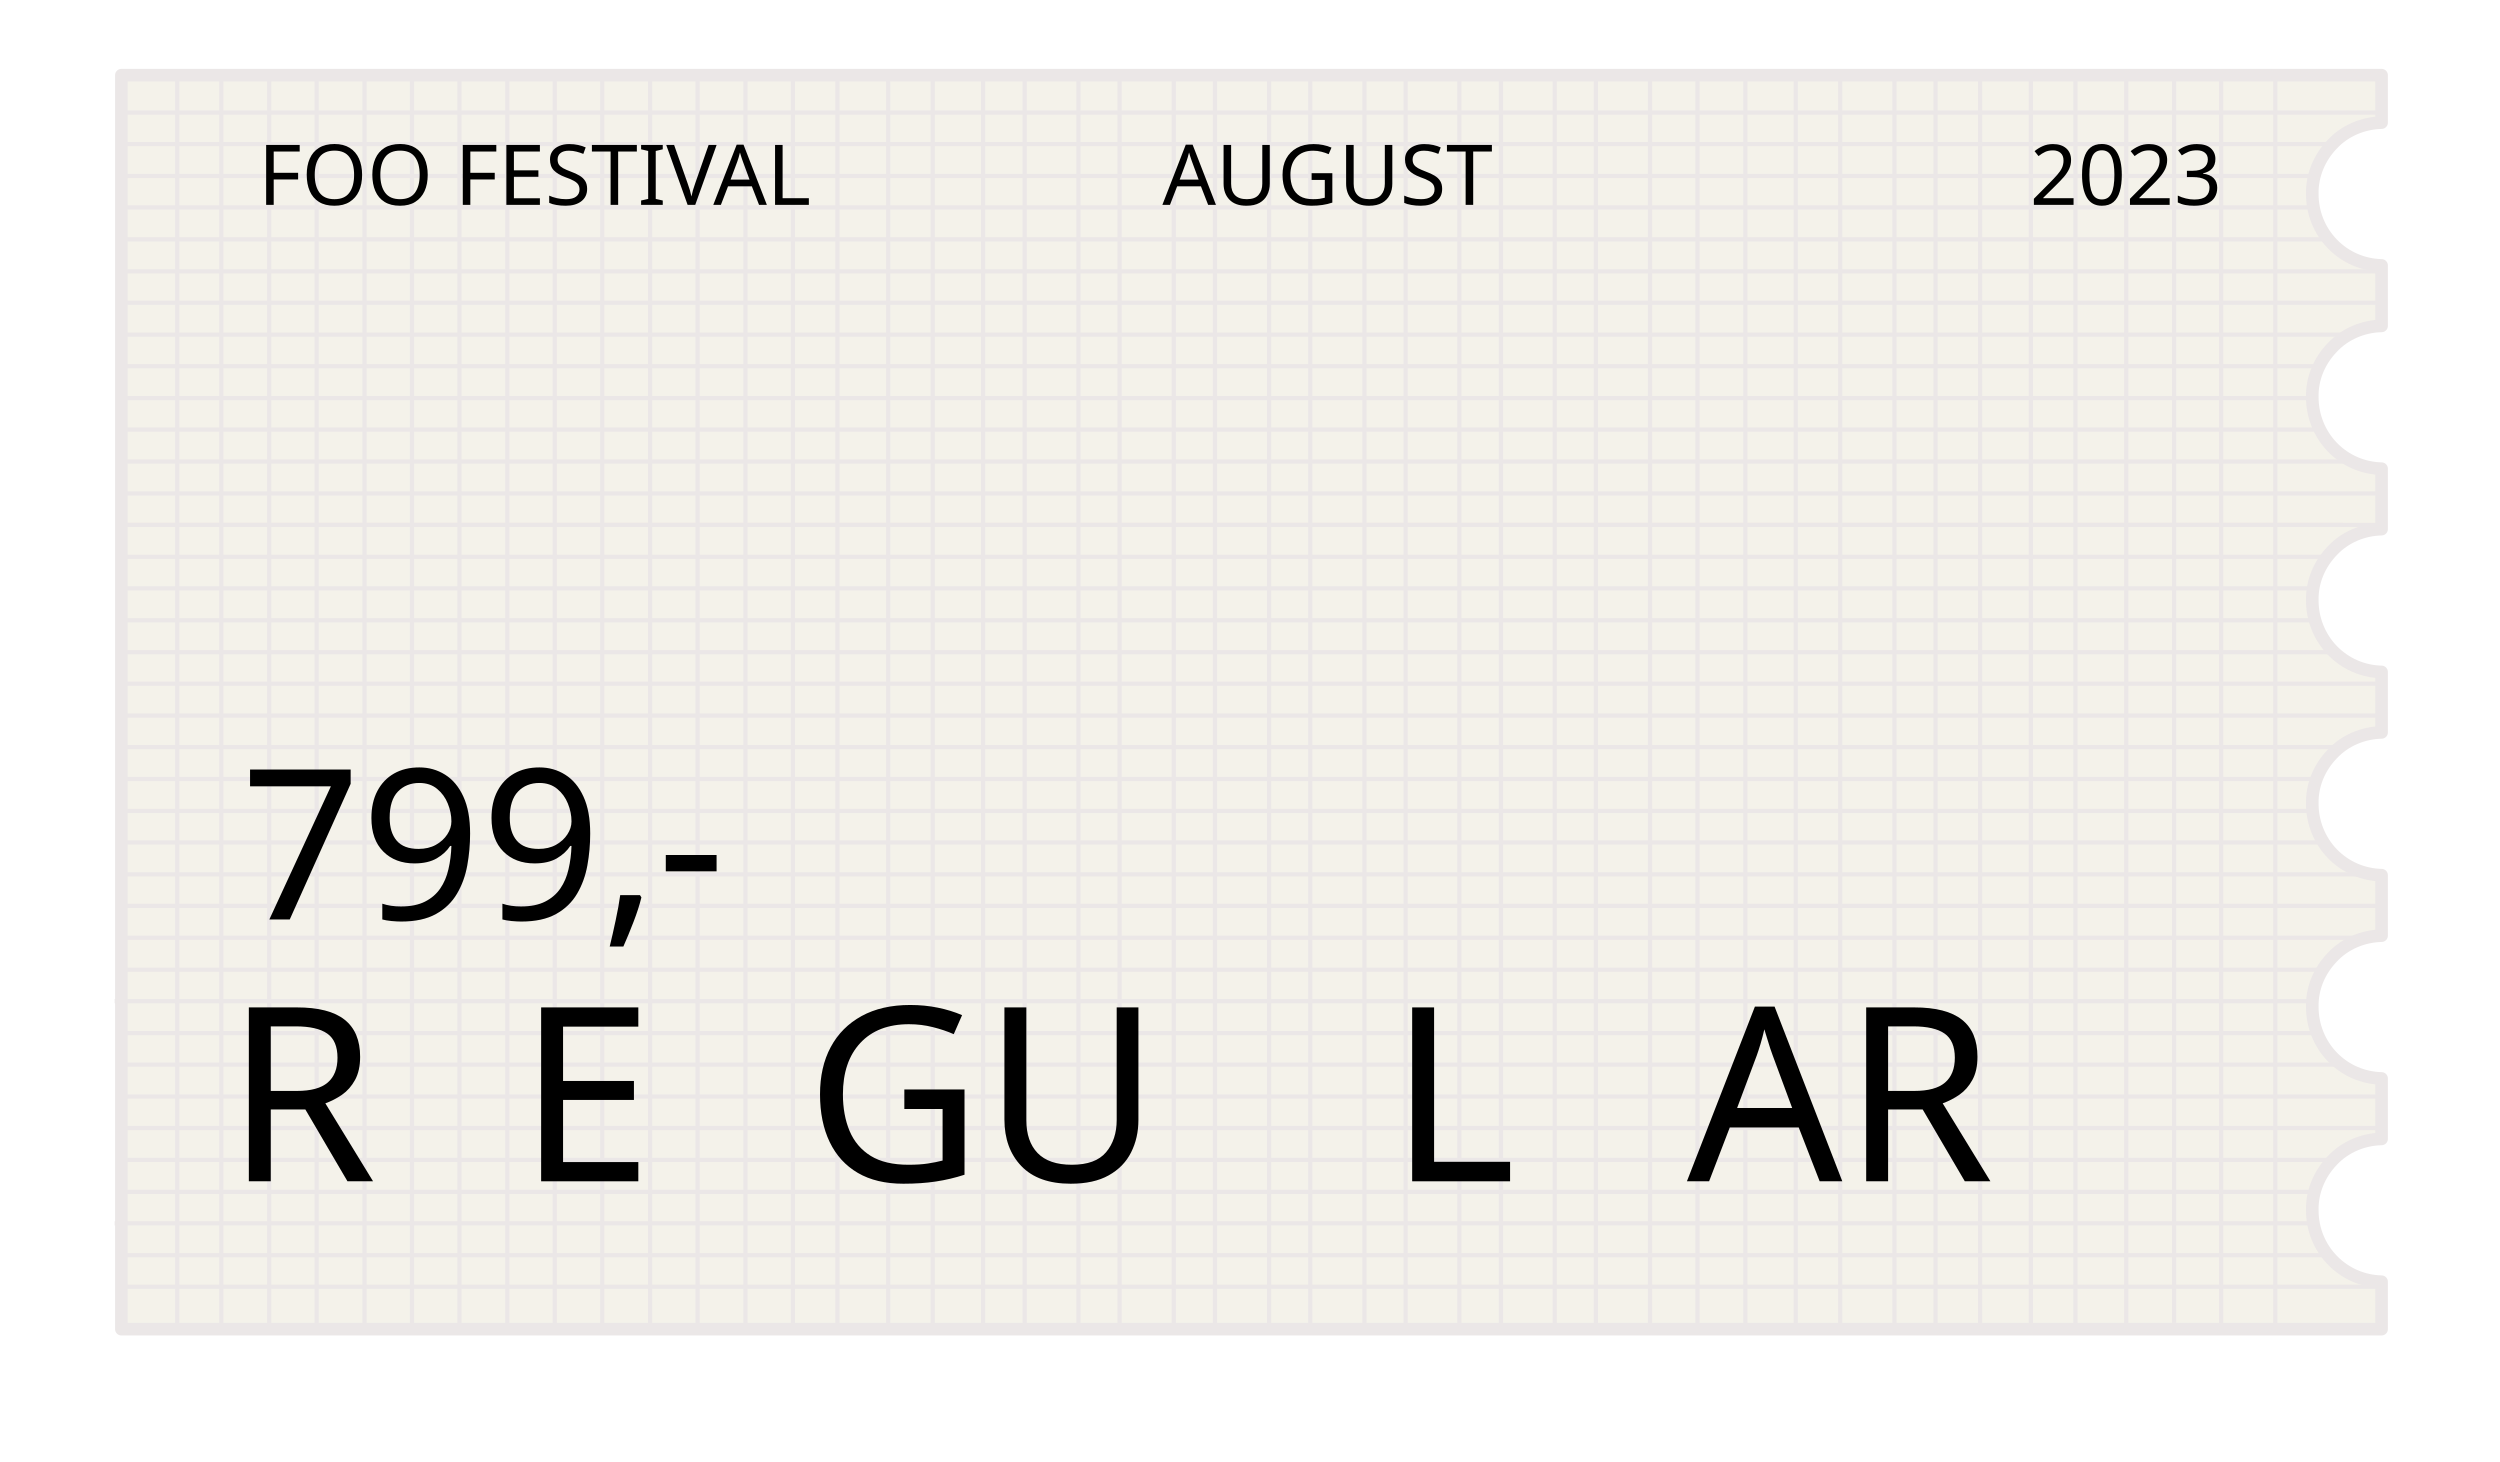
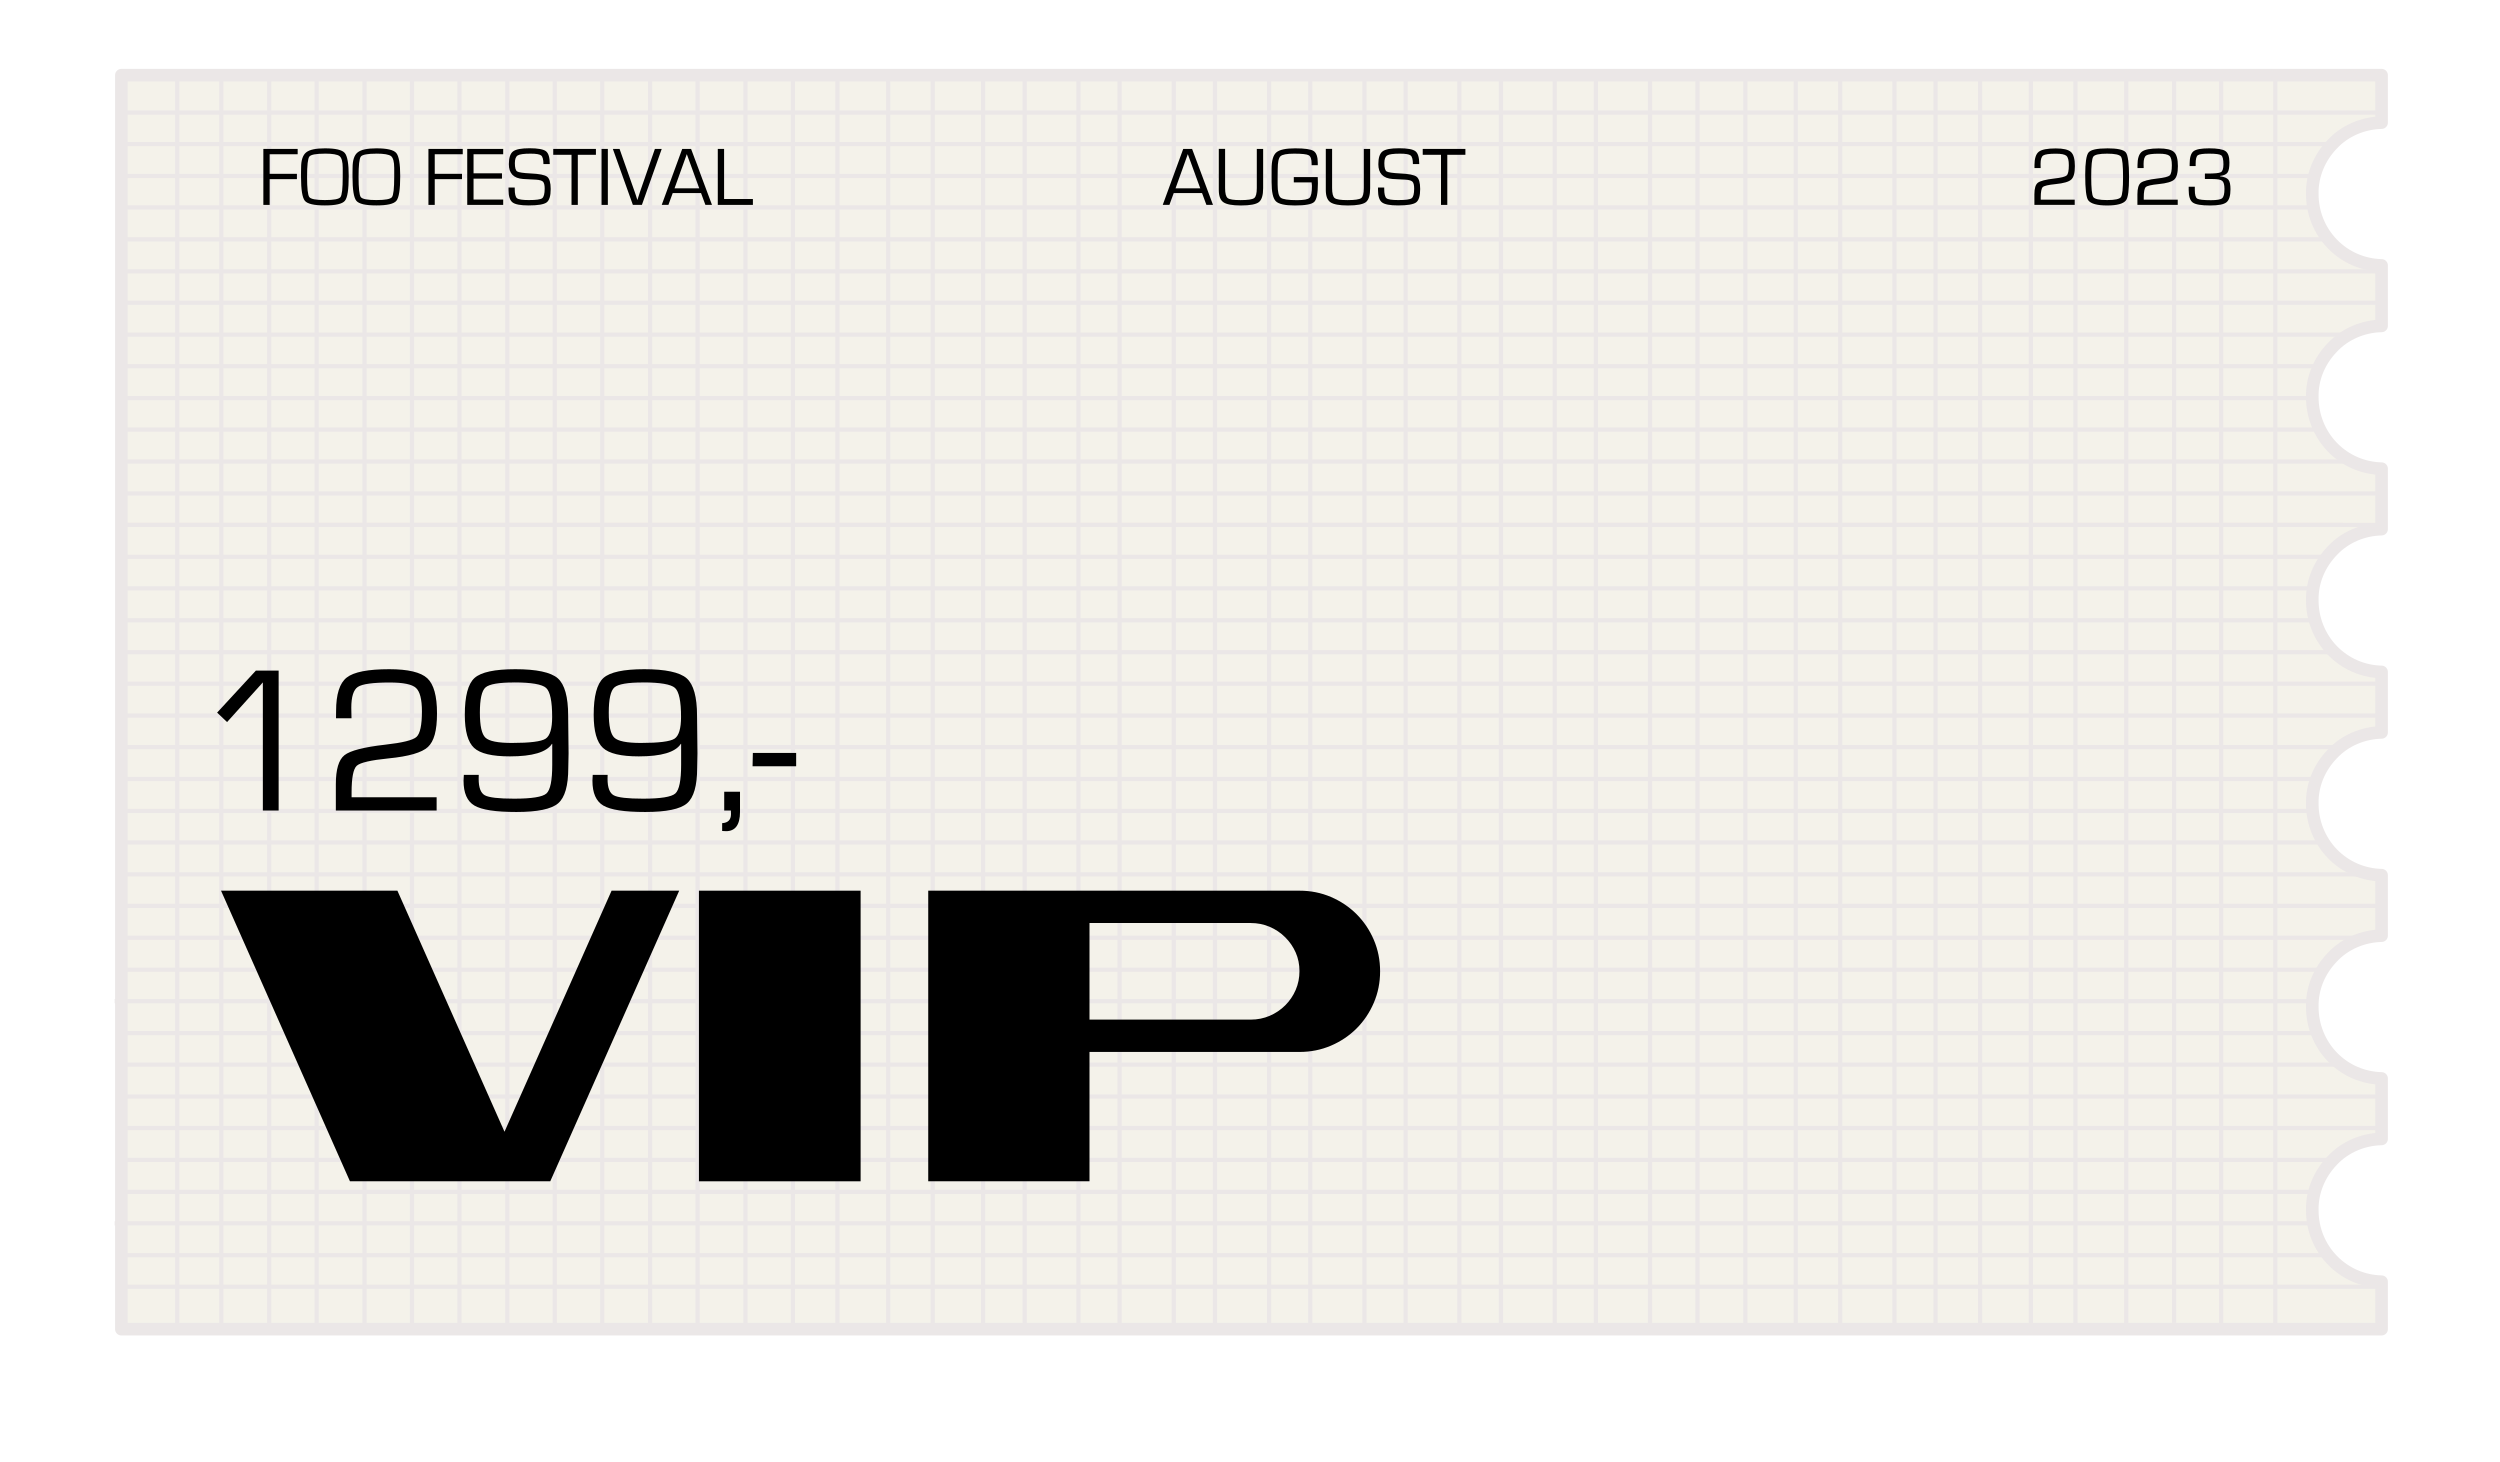
<svg xmlns="http://www.w3.org/2000/svg" id="Layer_1" data-name="Layer 1" width="595.3" height="348.1" viewBox="0 0 595.3 348.1">
  <defs>
    <style>
-       .cls-1 {
-         letter-spacing: -.02em;
+       .cls-1, .cls-2, .cls-3 {
+         fill: #f4f2ea;
      }

-       .cls-2 {
-         font-size: 50px;
+       .cls-2, .cls-4, .cls-3 {
+         stroke: #ebe7e7;
      }

-       .cls-2, .cls-3, .cls-4 {
+       .cls-5 {
        isolation: isolate;
      }

-       .cls-2, .cls-4 {
-         font-family: EurostileRegular, Eurostile;
+       .cls-4 {
+         fill: none;
      }

      .cls-3 {
-         font-family: Horizontale-Regular, Horizontale;
-         font-size: 58px;
-       }
- 
-       .cls-5, .cls-6, .cls-7 {
-         fill: #f4f2ea;
-       }
- 
-       .cls-8 {
-         letter-spacing: -.02em;
-       }
- 
-       .cls-9 {
-         letter-spacing: .07em;
-       }
- 
-       .cls-6, .cls-10, .cls-7 {
-         stroke: #ebe7e7;
-       }
- 
-       .cls-10 {
-         fill: none;
-       }
- 
-       .cls-7 {
        stroke-linecap: round;
        stroke-linejoin: round;
        stroke-width: 3px;
      }
- 
-       .cls-4 {
-         font-size: 20px;
-       }
    </style>
  </defs>
-   <g id="Layer_1-2" data-name="Layer 1">
+   <g id="Layer_1-2" data-name="Layer 1-2">
    <g id="Group_51" data-name="Group 51">
-       <path id="Subtraction_1-2" data-name="Subtraction 1-2" class="cls-5" d="m567.1,316.5H28.9V17.9h538.2v11.3c-4.4.1-8.7,1.9-11.7,5.1-3.1,3.2-4.9,7.5-4.8,11.9,0,4.5,1.7,8.7,4.8,11.9s7.3,5,11.7,5.1v14.4c-4.4.1-8.7,1.9-11.7,5.1-3.1,3.2-4.9,7.4-4.8,11.9,0,4.4,1.7,8.7,4.8,11.9,3.1,3.2,7.3,5,11.7,5.1v14.4c-4.4.1-8.7,1.9-11.7,5.1-3.1,3.2-4.9,7.4-4.8,11.9,0,4.4,1.7,8.7,4.8,11.9s7.3,5,11.7,5.1v14.4c-4.4.1-8.7,1.9-11.7,5.1-3.1,3.2-4.9,7.4-4.8,11.9,0,4.4,1.7,8.7,4.8,11.9s7.3,5,11.7,5.1v14.4c-4.4.1-8.7,1.9-11.7,5.1-3.1,3.2-4.9,7.4-4.8,11.9,0,4.4,1.7,8.7,4.8,11.9s7.3,5,11.7,5.1v14.4c-4.4.1-8.7,1.9-11.7,5.1-3.1,3.2-4.9,7.5-4.8,11.9,0,4.5,1.7,8.7,4.8,11.9,3.1,3.2,7.3,5,11.7,5.1v11.3h0Z" />
-       <path id="Subtraction_1-3" data-name="Subtraction 1-3" class="cls-5" d="m567.1,316.5H28.9V17.9h538.2v11.3c-4.4.1-8.7,1.9-11.7,5.1-3.1,3.2-4.9,7.5-4.8,11.9,0,4.5,1.7,8.7,4.8,11.9s7.3,5,11.7,5.1v14.4c-4.4.1-8.7,1.9-11.7,5.1-3.1,3.2-4.9,7.4-4.8,11.9,0,4.4,1.7,8.7,4.8,11.9,3.1,3.2,7.3,5,11.7,5.1v14.4c-4.4.1-8.7,1.9-11.7,5.1-3.1,3.2-4.9,7.4-4.8,11.9,0,4.4,1.7,8.7,4.8,11.9s7.3,5,11.7,5.1v14.4c-4.4.1-8.7,1.9-11.7,5.1-3.1,3.2-4.9,7.4-4.8,11.9,0,4.4,1.7,8.7,4.8,11.9s7.3,5,11.7,5.1v14.4c-4.4.1-8.7,1.9-11.7,5.1-3.1,3.2-4.9,7.4-4.8,11.9,0,4.4,1.7,8.7,4.8,11.9s7.3,5,11.7,5.1v14.4c-4.4.1-8.7,1.9-11.7,5.1-3.1,3.2-4.9,7.5-4.8,11.9,0,4.5,1.7,8.7,4.8,11.9,3.1,3.2,7.3,5,11.7,5.1v11.3h0Z" />
-       <path id="Subtraction_1-4" data-name="Subtraction 1-4" class="cls-7" d="m567.1,316.5H28.9V17.9h538.2v11.3c-4.4.1-8.7,1.9-11.7,5.1-3.1,3.2-4.9,7.5-4.8,11.9,0,4.5,1.7,8.7,4.8,11.9s7.3,5,11.7,5.1v14.4c-4.4.1-8.7,1.9-11.7,5.1-3.1,3.2-4.9,7.4-4.8,11.9,0,4.4,1.7,8.7,4.8,11.9,3.1,3.2,7.3,5,11.7,5.1v14.4c-4.4.1-8.7,1.9-11.7,5.1-3.1,3.2-4.9,7.4-4.8,11.9,0,4.4,1.7,8.7,4.8,11.9s7.3,5,11.7,5.1v14.4c-4.4.1-8.7,1.9-11.7,5.1-3.1,3.2-4.9,7.4-4.8,11.9,0,4.4,1.7,8.7,4.8,11.9s7.3,5,11.7,5.1v14.4c-4.4.1-8.7,1.9-11.7,5.1-3.1,3.2-4.9,7.4-4.8,11.9,0,4.4,1.7,8.7,4.8,11.9s7.3,5,11.7,5.1v14.4c-4.4.1-8.7,1.9-11.7,5.1-3.1,3.2-4.9,7.5-4.8,11.9,0,4.5,1.7,8.7,4.8,11.9,3.1,3.2,7.3,5,11.7,5.1v11.3h0Z" />
+       <path id="Subtraction_1-2" data-name="Subtraction 1-2" class="cls-1" d="m567.1,316.5H28.9V17.9h538.2v11.3c-4.4.1-8.7,1.9-11.7,5.1-3.1,3.2-4.9,7.5-4.8,11.9,0,4.5,1.7,8.7,4.8,11.9s7.3,5,11.7,5.1v14.4c-4.4.1-8.7,1.9-11.7,5.1-3.1,3.2-4.9,7.4-4.8,11.9,0,4.4,1.7,8.7,4.8,11.9,3.1,3.2,7.3,5,11.7,5.1v14.4c-4.4.1-8.7,1.9-11.7,5.1-3.1,3.2-4.9,7.4-4.8,11.9,0,4.4,1.7,8.7,4.8,11.9s7.3,5,11.7,5.1v14.4c-4.4.1-8.7,1.9-11.7,5.1-3.1,3.2-4.9,7.4-4.8,11.9,0,4.4,1.7,8.7,4.8,11.9s7.3,5,11.7,5.1v14.4c-4.4.1-8.7,1.9-11.7,5.1-3.1,3.2-4.9,7.4-4.8,11.9,0,4.4,1.7,8.7,4.8,11.9s7.3,5,11.7,5.1v14.4c-4.4.1-8.7,1.9-11.7,5.1-3.1,3.2-4.9,7.5-4.8,11.9,0,4.5,1.7,8.7,4.8,11.9,3.1,3.2,7.3,5,11.7,5.1v11.3h0Z" />
+       <path id="Subtraction_1-3" data-name="Subtraction 1-3" class="cls-1" d="m567.1,316.5H28.9V17.9h538.2v11.3c-4.4.1-8.7,1.9-11.7,5.1-3.1,3.2-4.9,7.5-4.8,11.9,0,4.5,1.7,8.7,4.8,11.9s7.3,5,11.7,5.1v14.4c-4.4.1-8.7,1.9-11.7,5.1-3.1,3.2-4.9,7.4-4.8,11.9,0,4.4,1.7,8.7,4.8,11.9,3.1,3.2,7.3,5,11.7,5.1v14.4c-4.4.1-8.7,1.9-11.7,5.1-3.1,3.2-4.9,7.4-4.8,11.9,0,4.4,1.7,8.7,4.8,11.9s7.3,5,11.7,5.1v14.4c-4.4.1-8.7,1.9-11.7,5.1-3.1,3.2-4.9,7.4-4.8,11.9,0,4.4,1.7,8.7,4.8,11.9s7.3,5,11.7,5.1v14.4c-4.4.1-8.7,1.9-11.7,5.1-3.1,3.2-4.9,7.4-4.8,11.9,0,4.4,1.7,8.7,4.8,11.9s7.3,5,11.7,5.1v14.4c-4.4.1-8.7,1.9-11.7,5.1-3.1,3.2-4.9,7.5-4.8,11.9,0,4.5,1.7,8.7,4.8,11.9,3.1,3.2,7.3,5,11.7,5.1v11.3h0Z" />
+       <path id="Subtraction_1-4" data-name="Subtraction 1-4" class="cls-3" d="m567.1,316.5H28.9V17.9h538.2v11.3c-4.4.1-8.7,1.9-11.7,5.1-3.1,3.2-4.9,7.5-4.8,11.9,0,4.5,1.7,8.7,4.8,11.9s7.3,5,11.7,5.1v14.4c-4.4.1-8.7,1.9-11.7,5.1-3.1,3.2-4.9,7.4-4.8,11.9,0,4.4,1.7,8.7,4.8,11.9,3.1,3.2,7.3,5,11.7,5.1v14.4c-4.4.1-8.7,1.9-11.7,5.1-3.1,3.2-4.9,7.4-4.8,11.9,0,4.4,1.7,8.7,4.8,11.9s7.3,5,11.7,5.1v14.4c-4.4.1-8.7,1.9-11.7,5.1-3.1,3.2-4.9,7.4-4.8,11.9,0,4.4,1.7,8.7,4.8,11.9s7.3,5,11.7,5.1v14.4c-4.4.1-8.7,1.9-11.7,5.1-3.1,3.2-4.9,7.4-4.8,11.9,0,4.4,1.7,8.7,4.8,11.9s7.3,5,11.7,5.1v14.4c-4.4.1-8.7,1.9-11.7,5.1-3.1,3.2-4.9,7.5-4.8,11.9,0,4.5,1.7,8.7,4.8,11.9,3.1,3.2,7.3,5,11.7,5.1v11.3h0Z" />
      <g id="Group_37" data-name="Group 37">
        <g id="Group_33" data-name="Group 33">
-           <line id="Line_15" data-name="Line 15" class="cls-10" x1="75.4" y1="18.5" x2="75.4" y2="316.6" />
-           <line id="Line_21" data-name="Line 21" class="cls-10" x1="143.4" y1="18.5" x2="143.4" y2="316.6" />
-           <line id="Line_11" data-name="Line 11" class="cls-10" x1="52.7" y1="18.5" x2="52.7" y2="316.6" />
-           <line id="Line_17" data-name="Line 17" class="cls-10" x1="120.8" y1="18.5" x2="120.8" y2="316.6" />
-           <line id="Line_13" data-name="Line 13" class="cls-10" x1="98.1" y1="18.5" x2="98.1" y2="316.6" />
-           <line id="Line_19" data-name="Line 19" class="cls-10" x1="166.1" y1="18.5" x2="166.1" y2="316.6" />
+           <line id="Line_15" data-name="Line 15" class="cls-4" x1="75.4" y1="18.5" x2="75.4" y2="316.6" />
+           <line id="Line_21" data-name="Line 21" class="cls-4" x1="143.4" y1="18.5" x2="143.4" y2="316.6" />
+           <line id="Line_11" data-name="Line 11" class="cls-4" x1="52.7" y1="18.5" x2="52.7" y2="316.6" />
+           <line id="Line_17" data-name="Line 17" class="cls-4" x1="120.8" y1="18.5" x2="120.8" y2="316.6" />
+           <line id="Line_13" data-name="Line 13" class="cls-4" x1="98.1" y1="18.5" x2="98.1" y2="316.6" />
+           <line id="Line_19" data-name="Line 19" class="cls-4" x1="166.1" y1="18.5" x2="166.1" y2="316.6" />
        </g>
        <g id="Group_34" data-name="Group 34">
-           <line id="Line_15-2" data-name="Line 15-2" class="cls-10" x1="211.5" y1="18.5" x2="211.5" y2="316.6" />
-           <line id="Line_21-2" data-name="Line 21-2" class="cls-10" x1="279.5" y1="18.5" x2="279.5" y2="316.6" />
-           <line id="Line_11-2" data-name="Line 11-2" class="cls-10" x1="188.8" y1="18.5" x2="188.8" y2="316.6" />
-           <line id="Line_17-2" data-name="Line 17-2" class="cls-10" x1="256.8" y1="18.5" x2="256.8" y2="316.6" />
-           <line id="Line_13-2" data-name="Line 13-2" class="cls-10" x1="234.1" y1="18.5" x2="234.1" y2="316.6" />
-           <line id="Line_19-2" data-name="Line 19-2" class="cls-10" x1="302.2" y1="18.5" x2="302.2" y2="316.6" />
+           <line id="Line_15-2" data-name="Line 15-2" class="cls-4" x1="211.5" y1="18.5" x2="211.5" y2="316.6" />
+           <line id="Line_21-2" data-name="Line 21-2" class="cls-4" x1="279.5" y1="18.5" x2="279.5" y2="316.6" />
+           <line id="Line_11-2" data-name="Line 11-2" class="cls-4" x1="188.8" y1="18.5" x2="188.8" y2="316.6" />
+           <line id="Line_17-2" data-name="Line 17-2" class="cls-4" x1="256.8" y1="18.5" x2="256.8" y2="316.6" />
+           <line id="Line_13-2" data-name="Line 13-2" class="cls-4" x1="234.1" y1="18.5" x2="234.1" y2="316.6" />
+           <line id="Line_19-2" data-name="Line 19-2" class="cls-4" x1="302.2" y1="18.5" x2="302.2" y2="316.6" />
        </g>
        <g id="Group_35" data-name="Group 35">
-           <line id="Line_15-3" data-name="Line 15-3" class="cls-10" x1="347.5" y1="18.5" x2="347.5" y2="316.6" />
-           <line id="Line_21-3" data-name="Line 21-3" class="cls-10" x1="415.6" y1="18.5" x2="415.6" y2="316.6" />
-           <line id="Line_11-3" data-name="Line 11-3" class="cls-10" x1="324.9" y1="18.5" x2="324.9" y2="316.6" />
-           <line id="Line_17-3" data-name="Line 17-3" class="cls-10" x1="392.9" y1="18.5" x2="392.9" y2="316.6" />
-           <line id="Line_13-3" data-name="Line 13-3" class="cls-10" x1="370.2" y1="18.5" x2="370.2" y2="316.6" />
-           <line id="Line_19-3" data-name="Line 19-3" class="cls-10" x1="438.2" y1="18.5" x2="438.2" y2="316.6" />
+           <line id="Line_15-3" data-name="Line 15-3" class="cls-4" x1="347.5" y1="18.5" x2="347.5" y2="316.6" />
+           <line id="Line_21-3" data-name="Line 21-3" class="cls-4" x1="415.6" y1="18.5" x2="415.6" y2="316.6" />
+           <line id="Line_11-3" data-name="Line 11-3" class="cls-4" x1="324.9" y1="18.5" x2="324.9" y2="316.6" />
+           <line id="Line_17-3" data-name="Line 17-3" class="cls-4" x1="392.9" y1="18.5" x2="392.9" y2="316.6" />
+           <line id="Line_13-3" data-name="Line 13-3" class="cls-4" x1="370.2" y1="18.5" x2="370.2" y2="316.6" />
+           <line id="Line_19-3" data-name="Line 19-3" class="cls-4" x1="438.2" y1="18.5" x2="438.2" y2="316.6" />
        </g>
        <g id="Group_36" data-name="Group 36">
-           <line id="Line_15-4" data-name="Line 15-4" class="cls-10" x1="483.6" y1="18.5" x2="483.6" y2="316.6" />
-           <line id="Line_11-4" data-name="Line 11-4" class="cls-10" x1="460.9" y1="18.5" x2="460.9" y2="316.6" />
-           <line id="Line_17-4" data-name="Line 17-4" class="cls-10" x1="528.9" y1="18.5" x2="528.9" y2="316.6" />
-           <path id="Path_6" data-name="Path 6" class="cls-6" d="m506.3,18.5v298.2" />
+           <line id="Line_15-4" data-name="Line 15-4" class="cls-4" x1="483.6" y1="18.5" x2="483.6" y2="316.6" />
+           <line id="Line_11-4" data-name="Line 11-4" class="cls-4" x1="460.9" y1="18.5" x2="460.9" y2="316.6" />
+           <line id="Line_17-4" data-name="Line 17-4" class="cls-4" x1="528.9" y1="18.5" x2="528.9" y2="316.6" />
+           <path id="Path_6" data-name="Path 6" class="cls-2" d="m506.3,18.5v298.2" />
        </g>
      </g>
      <g id="Group_38" data-name="Group 38">
-         <line id="Line_22" data-name="Line 22" class="cls-10" x1="64.1" y1="18.5" x2="64.1" y2="316.4" />
-         <line id="Line_23" data-name="Line 23" class="cls-10" x1="86.8" y1="18.8" x2="86.8" y2="316.6" />
-         <line id="Line_24" data-name="Line 24" class="cls-10" x1="109.4" y1="18.8" x2="109.4" y2="316.6" />
-         <line id="Line_25" data-name="Line 25" class="cls-10" x1="132.1" y1="18.8" x2="132.1" y2="316.6" />
-         <line id="Line_26" data-name="Line 26" class="cls-10" x1="154.8" y1="18.8" x2="154.8" y2="316.6" />
-         <line id="Line_27" data-name="Line 27" class="cls-10" x1="177.5" y1="18.8" x2="177.5" y2="316.6" />
-         <line id="Line_28" data-name="Line 28" class="cls-10" x1="42.2" y1="18.8" x2="42.2" y2="316.6" />
-         <line id="Line_29" data-name="Line 29" class="cls-10" x1="199.4" y1="18.8" x2="199.4" y2="316.6" />
-         <line id="Line_30" data-name="Line 30" class="cls-10" x1="244" y1="17.9" x2="244" y2="315.7" />
-         <line id="Line_31" data-name="Line 31" class="cls-10" x1="266.6" y1="18.8" x2="266.6" y2="316.6" />
-         <line id="Line_32" data-name="Line 32" class="cls-10" x1="289.3" y1="17.9" x2="289.3" y2="315.7" />
-         <line id="Line_33" data-name="Line 33" class="cls-10" x1="312" y1="18.8" x2="312" y2="316.6" />
-         <line id="Line_34" data-name="Line 34" class="cls-10" x1="334.7" y1="17.9" x2="334.7" y2="315.7" />
-         <line id="Line_35" data-name="Line 35" class="cls-10" x1="357.4" y1="17.9" x2="357.4" y2="315.7" />
-         <line id="Line_36" data-name="Line 36" class="cls-10" x1="222.1" y1="18.8" x2="222.1" y2="316.6" />
-         <line id="Line_37" data-name="Line 37" class="cls-10" x1="380" y1="17.9" x2="380" y2="315.7" />
-         <line id="Line_38" data-name="Line 38" class="cls-10" x1="427.6" y1="18.8" x2="427.6" y2="316.6" />
-         <line id="Line_39" data-name="Line 39" class="cls-10" x1="451.1" y1="18.8" x2="451.1" y2="316.6" />
-         <line id="Line_40" data-name="Line 40" class="cls-10" x1="471.5" y1="17.9" x2="471.5" y2="315.7" />
-         <line id="Line_41" data-name="Line 41" class="cls-10" x1="494.2" y1="18.8" x2="494.2" y2="316.6" />
-         <path id="Path_7" data-name="Path 7" class="cls-6" d="m517.7,17.6v297.4" />
-         <line id="Line_43" data-name="Line 43" class="cls-10" x1="541.8" y1="17.9" x2="541.8" y2="315.7" />
-         <line id="Line_44" data-name="Line 44" class="cls-10" x1="404.2" y1="18.8" x2="404.2" y2="316.6" />
+         <line id="Line_22" data-name="Line 22" class="cls-4" x1="64.1" y1="18.5" x2="64.1" y2="316.4" />
+         <line id="Line_23" data-name="Line 23" class="cls-4" x1="86.8" y1="18.8" x2="86.8" y2="316.6" />
+         <line id="Line_24" data-name="Line 24" class="cls-4" x1="109.4" y1="18.8" x2="109.4" y2="316.6" />
+         <line id="Line_25" data-name="Line 25" class="cls-4" x1="132.1" y1="18.8" x2="132.1" y2="316.6" />
+         <line id="Line_26" data-name="Line 26" class="cls-4" x1="154.8" y1="18.8" x2="154.8" y2="316.6" />
+         <line id="Line_27" data-name="Line 27" class="cls-4" x1="177.5" y1="18.8" x2="177.5" y2="316.6" />
+         <line id="Line_28" data-name="Line 28" class="cls-4" x1="42.2" y1="18.8" x2="42.2" y2="316.6" />
+         <line id="Line_29" data-name="Line 29" class="cls-4" x1="199.4" y1="18.8" x2="199.4" y2="316.6" />
+         <line id="Line_30" data-name="Line 30" class="cls-4" x1="244" y1="17.9" x2="244" y2="315.7" />
+         <line id="Line_31" data-name="Line 31" class="cls-4" x1="266.6" y1="18.8" x2="266.6" y2="316.6" />
+         <line id="Line_32" data-name="Line 32" class="cls-4" x1="289.3" y1="17.9" x2="289.3" y2="315.7" />
+         <line id="Line_33" data-name="Line 33" class="cls-4" x1="312" y1="18.8" x2="312" y2="316.6" />
+         <line id="Line_34" data-name="Line 34" class="cls-4" x1="334.7" y1="17.9" x2="334.7" y2="315.7" />
+         <line id="Line_35" data-name="Line 35" class="cls-4" x1="357.4" y1="17.9" x2="357.4" y2="315.7" />
+         <line id="Line_36" data-name="Line 36" class="cls-4" x1="222.1" y1="18.8" x2="222.1" y2="316.6" />
+         <line id="Line_37" data-name="Line 37" class="cls-4" x1="380" y1="17.9" x2="380" y2="315.7" />
+         <line id="Line_38" data-name="Line 38" class="cls-4" x1="427.6" y1="18.8" x2="427.6" y2="316.6" />
+         <line id="Line_39" data-name="Line 39" class="cls-4" x1="451.1" y1="18.8" x2="451.1" y2="316.6" />
+         <line id="Line_40" data-name="Line 40" class="cls-4" x1="471.5" y1="17.9" x2="471.5" y2="315.7" />
+         <line id="Line_41" data-name="Line 41" class="cls-4" x1="494.2" y1="18.8" x2="494.2" y2="316.6" />
+         <path id="Path_7" data-name="Path 7" class="cls-2" d="m517.7,17.6v297.4" />
+         <line id="Line_43" data-name="Line 43" class="cls-4" x1="541.8" y1="17.9" x2="541.8" y2="315.7" />
+         <line id="Line_44" data-name="Line 44" class="cls-4" x1="404.2" y1="18.8" x2="404.2" y2="316.6" />
      </g>
      <g id="Group_45" data-name="Group 45">
        <g id="Group_39" data-name="Group 39">
-           <line id="Line_45" data-name="Line 45" class="cls-10" x1="566.7" y1="26.8" x2="29.3" y2="26.8" />
-           <line id="Line_46" data-name="Line 46" class="cls-10" x1="554.6" y1="34.3" x2="29.3" y2="34.3" />
-           <line id="Line_47" data-name="Line 47" class="cls-10" x1="550.9" y1="41.9" x2="29.3" y2="41.9" />
-           <line id="Line_48" data-name="Line 48" class="cls-10" x1="550.1" y1="49.4" x2="28.9" y2="49.4" />
-           <line id="Line_49" data-name="Line 49" class="cls-10" x1="553.1" y1="57" x2="29.3" y2="57" />
-           <line id="Line_50" data-name="Line 50" class="cls-10" x1="566.7" y1="64.6" x2="29.3" y2="64.6" />
-           <line id="Line_51" data-name="Line 51" class="cls-10" x1="567.1" y1="72.1" x2="29.7" y2="72.1" />
+           <line id="Line_45" data-name="Line 45" class="cls-4" x1="566.7" y1="26.8" x2="29.3" y2="26.8" />
+           <line id="Line_46" data-name="Line 46" class="cls-4" x1="554.6" y1="34.3" x2="29.3" y2="34.3" />
+           <line id="Line_47" data-name="Line 47" class="cls-4" x1="550.9" y1="41.9" x2="29.3" y2="41.9" />
+           <line id="Line_48" data-name="Line 48" class="cls-4" x1="550.1" y1="49.4" x2="28.9" y2="49.4" />
+           <line id="Line_49" data-name="Line 49" class="cls-4" x1="553.1" y1="57" x2="29.3" y2="57" />
+           <line id="Line_50" data-name="Line 50" class="cls-4" x1="566.7" y1="64.6" x2="29.3" y2="64.6" />
+           <line id="Line_51" data-name="Line 51" class="cls-4" x1="567.1" y1="72.1" x2="29.7" y2="72.1" />
        </g>
        <g id="Group_40" data-name="Group 40">
-           <line id="Line_45-2" data-name="Line 45-2" class="cls-10" x1="557.7" y1="79.7" x2="29.3" y2="79.7" />
-           <line id="Line_46-2" data-name="Line 46-2" class="cls-10" x1="550.9" y1="87.2" x2="29.3" y2="87.2" />
-           <line id="Line_47-2" data-name="Line 47-2" class="cls-10" x1="550.1" y1="94.8" x2="28.5" y2="94.8" />
-           <line id="Line_48-2" data-name="Line 48-2" class="cls-10" x1="551.6" y1="102.3" x2="28.9" y2="102.3" />
-           <line id="Line_49-2" data-name="Line 49-2" class="cls-10" x1="558.4" y1="109.9" x2="29.3" y2="109.9" />
-           <line id="Line_50-2" data-name="Line 50-2" class="cls-10" x1="566.7" y1="117.5" x2="29.3" y2="117.5" />
-           <line id="Line_51-2" data-name="Line 51-2" class="cls-10" x1="566.7" y1="125" x2="29.7" y2="125" />
+           <line id="Line_45-2" data-name="Line 45-2" class="cls-4" x1="557.7" y1="79.7" x2="29.3" y2="79.7" />
+           <line id="Line_46-2" data-name="Line 46-2" class="cls-4" x1="550.9" y1="87.2" x2="29.3" y2="87.2" />
+           <line id="Line_47-2" data-name="Line 47-2" class="cls-4" x1="550.1" y1="94.8" x2="28.5" y2="94.8" />
+           <line id="Line_48-2" data-name="Line 48-2" class="cls-4" x1="551.6" y1="102.3" x2="28.9" y2="102.3" />
+           <line id="Line_49-2" data-name="Line 49-2" class="cls-4" x1="558.4" y1="109.9" x2="29.3" y2="109.9" />
+           <line id="Line_50-2" data-name="Line 50-2" class="cls-4" x1="566.7" y1="117.5" x2="29.3" y2="117.5" />
+           <line id="Line_51-2" data-name="Line 51-2" class="cls-4" x1="566.7" y1="125" x2="29.7" y2="125" />
        </g>
        <g id="Group_41" data-name="Group 41">
-           <line id="Line_45-3" data-name="Line 45-3" class="cls-10" x1="558" y1="125" x2="29.7" y2="125" />
-           <line id="Line_46-3" data-name="Line 46-3" class="cls-10" x1="553.9" y1="132.6" x2="29.7" y2="132.6" />
-           <line id="Line_47-3" data-name="Line 47-3" class="cls-10" x1="550.1" y1="140.1" x2="28.9" y2="140.1" />
-           <line id="Line_48-3" data-name="Line 48-3" class="cls-10" x1="550.9" y1="147.7" x2="29.3" y2="147.7" />
-           <line id="Line_49-3" data-name="Line 49-3" class="cls-10" x1="555.4" y1="155.3" x2="29.7" y2="155.3" />
-           <line id="Line_50-3" data-name="Line 50-3" class="cls-10" x1="566.7" y1="162.8" x2="29.7" y2="162.8" />
-           <line id="Line_51-3" data-name="Line 51-3" class="cls-10" x1="566.7" y1="170.4" x2="30.1" y2="170.4" />
+           <line id="Line_45-3" data-name="Line 45-3" class="cls-4" x1="558" y1="125" x2="29.7" y2="125" />
+           <line id="Line_46-3" data-name="Line 46-3" class="cls-4" x1="553.9" y1="132.6" x2="29.7" y2="132.6" />
+           <line id="Line_47-3" data-name="Line 47-3" class="cls-4" x1="550.1" y1="140.1" x2="28.9" y2="140.1" />
+           <line id="Line_48-3" data-name="Line 48-3" class="cls-4" x1="550.9" y1="147.7" x2="29.3" y2="147.7" />
+           <line id="Line_49-3" data-name="Line 49-3" class="cls-4" x1="555.4" y1="155.3" x2="29.7" y2="155.3" />
+           <line id="Line_50-3" data-name="Line 50-3" class="cls-4" x1="566.7" y1="162.8" x2="29.7" y2="162.8" />
+           <line id="Line_51-3" data-name="Line 51-3" class="cls-4" x1="566.7" y1="170.4" x2="30.1" y2="170.4" />
        </g>
        <g id="Group_42" data-name="Group 42">
-           <line id="Line_45-4" data-name="Line 45-4" class="cls-10" x1="556.9" y1="177.9" x2="29.3" y2="177.9" />
-           <path id="Path_8" data-name="Path 8" class="cls-6" d="m550.8,185.5H27.6" />
-           <line id="Line_47-4" data-name="Line 47-4" class="cls-10" x1="550.1" y1="193.1" x2="28.5" y2="193.1" />
-           <line id="Line_48-4" data-name="Line 48-4" class="cls-10" x1="552.4" y1="200.6" x2="28.9" y2="200.6" />
-           <line id="Line_49-4" data-name="Line 49-4" class="cls-10" x1="561.4" y1="208.2" x2="29.3" y2="208.2" />
-           <line id="Line_50-4" data-name="Line 50-4" class="cls-10" x1="566.4" y1="215.7" x2="29.3" y2="215.7" />
-           <line id="Line_51-4" data-name="Line 51-4" class="cls-10" x1="561.4" y1="223.3" x2="29.7" y2="223.3" />
+           <line id="Line_45-4" data-name="Line 45-4" class="cls-4" x1="556.9" y1="177.9" x2="29.3" y2="177.9" />
+           <path id="Path_8" data-name="Path 8" class="cls-2" d="m550.8,185.5H27.6" />
+           <line id="Line_47-4" data-name="Line 47-4" class="cls-4" x1="550.1" y1="193.1" x2="28.5" y2="193.1" />
+           <line id="Line_48-4" data-name="Line 48-4" class="cls-4" x1="552.4" y1="200.6" x2="28.9" y2="200.6" />
+           <line id="Line_49-4" data-name="Line 49-4" class="cls-4" x1="561.4" y1="208.2" x2="29.3" y2="208.2" />
+           <line id="Line_50-4" data-name="Line 50-4" class="cls-4" x1="566.4" y1="215.7" x2="29.3" y2="215.7" />
+           <line id="Line_51-4" data-name="Line 51-4" class="cls-4" x1="561.4" y1="223.3" x2="29.7" y2="223.3" />
        </g>
        <g id="Group_43" data-name="Group 43">
-           <line id="Line_45-5" data-name="Line 45-5" class="cls-10" x1="552.4" y1="230.9" x2="29.7" y2="230.9" />
-           <path id="Path_8-2" data-name="Path 8-2" class="cls-6" d="m550.5,238.4H27.3" />
-           <line id="Line_47-5" data-name="Line 47-5" class="cls-10" x1="550.9" y1="246" x2="28.9" y2="246" />
-           <line id="Line_48-5" data-name="Line 48-5" class="cls-10" x1="556.2" y1="253.5" x2="29.3" y2="253.5" />
-           <line id="Line_49-5" data-name="Line 49-5" class="cls-10" x1="566.7" y1="261.1" x2="29.7" y2="261.1" />
-           <line id="Line_50-5" data-name="Line 50-5" class="cls-10" x1="566.7" y1="268.6" x2="29.7" y2="268.6" />
-           <line id="Line_51-5" data-name="Line 51-5" class="cls-10" x1="554.6" y1="276.2" x2="30.1" y2="276.2" />
+           <line id="Line_45-5" data-name="Line 45-5" class="cls-4" x1="552.4" y1="230.9" x2="29.7" y2="230.9" />
+           <path id="Path_8-2" data-name="Path 8-2" class="cls-2" d="m550.5,238.4H27.3" />
+           <line id="Line_47-5" data-name="Line 47-5" class="cls-4" x1="550.9" y1="246" x2="28.9" y2="246" />
+           <line id="Line_48-5" data-name="Line 48-5" class="cls-4" x1="556.2" y1="253.5" x2="29.3" y2="253.5" />
+           <line id="Line_49-5" data-name="Line 49-5" class="cls-4" x1="566.7" y1="261.1" x2="29.7" y2="261.1" />
+           <line id="Line_50-5" data-name="Line 50-5" class="cls-4" x1="566.7" y1="268.6" x2="29.7" y2="268.6" />
+           <line id="Line_51-5" data-name="Line 51-5" class="cls-4" x1="554.6" y1="276.2" x2="30.1" y2="276.2" />
        </g>
        <g id="Group_44" data-name="Group 44">
-           <line id="Line_45-6" data-name="Line 45-6" class="cls-10" x1="550.9" y1="283.8" x2="29.7" y2="283.8" />
-           <path id="Path_8-3" data-name="Path 8-3" class="cls-6" d="m550.1,291.3H27.3" />
-           <line id="Line_47-6" data-name="Line 47-6" class="cls-10" x1="553.9" y1="298.9" x2="28.9" y2="298.9" />
-           <line id="Line_48-6" data-name="Line 48-6" class="cls-10" x1="566.7" y1="306.4" x2="29.3" y2="306.4" />
+           <line id="Line_45-6" data-name="Line 45-6" class="cls-4" x1="550.9" y1="283.8" x2="29.7" y2="283.8" />
+           <path id="Path_8-3" data-name="Path 8-3" class="cls-2" d="m550.1,291.3H27.3" />
+           <line id="Line_47-6" data-name="Line 47-6" class="cls-4" x1="553.9" y1="298.9" x2="28.9" y2="298.9" />
+           <line id="Line_48-6" data-name="Line 48-6" class="cls-4" x1="566.7" y1="306.4" x2="29.3" y2="306.4" />
        </g>
      </g>
    </g>
  </g>
  <g id="Layer_2" data-name="Layer 2">
-     <text class="cls-3" transform="translate(53.63 281.29)">
-       <tspan class="cls-1" x="0" y="0">R</tspan>
-       <tspan class="cls-8" x="69.6" y="0">E</tspan>
-       <tspan x="138.1" y="0">GU</tspan>
-       <tspan class="cls-9" x="277.01" y="0">L</tspan>
-       <tspan x="348.06" y="0">AR</tspan>
-     </text>
-     <text class="cls-2" transform="translate(57.34 218.94)">
-       <tspan x="0" y="0">799,-</tspan>
-     </text>
-     <text class="cls-4" transform="translate(61.44 48.79)">
-       <tspan x="0" y="0">FOO FESTIVAL</tspan>
-     </text>
-     <text class="cls-4" transform="translate(276.78 48.79)">
-       <tspan x="0" y="0">AUGUST</tspan>
-     </text>
-     <text class="cls-4" transform="translate(483.35 48.79)">
-       <tspan x="0" y="0">2023</tspan>
-     </text>
+     <g class="cls-5">
+       <g class="cls-5">
+         <path d="m145.63,212.09h16.1l-30.7,69.2h-47.7l-30.7-69.2h42l25.5,57.4,25.5-57.4Z" />
+       </g>
+       <g class="cls-5">
+         <path d="m166.43,212.09h38.5v69.2h-38.5v-69.2Z" />
+         <path d="m309.43,212.09c2.67,0,5.17.5,7.5,1.5,2.33,1,4.37,2.37,6.1,4.1,1.73,1.73,3.1,3.77,4.1,6.1,1,2.33,1.5,4.83,1.5,7.5s-.5,5.17-1.5,7.5c-1,2.33-2.37,4.37-4.1,6.1s-3.77,3.1-6.1,4.1c-2.33,1-4.83,1.5-7.5,1.5h-50v30.8h-38.4v-69.2h88.4Zm-11.6,30.7c1.6,0,3.1-.3,4.5-.9,1.4-.6,2.63-1.43,3.7-2.49,1.07-1.06,1.9-2.29,2.5-3.68.6-1.39.9-2.89.9-4.48s-.3-3.07-.9-4.43c-.6-1.36-1.43-2.57-2.5-3.63-1.07-1.06-2.3-1.89-3.7-2.49-1.4-.6-2.9-.9-4.5-.9h-38.4v23h38.4Z" />
+       </g>
+     </g>
+     <g class="cls-5">
+       <g class="cls-5">
+         <path d="m66.35,159.68v33.33h-3.76v-30.52l-8.52,9.45-2.37-2.25,9.23-10.01h5.42Z" />
+         <path d="m103.97,189.84v3.17h-24v-6.27c0-3.52.68-5.82,2.05-6.91,1.37-1.09,4.61-1.93,9.74-2.51,4.1-.46,6.58-1.07,7.43-1.86s1.28-2.81,1.28-6.08c0-2.86-.48-4.72-1.43-5.58-.95-.86-3.03-1.28-6.24-1.28-4,0-6.53.35-7.58,1.04-1.05.69-1.57,2.36-1.57,4.99l.05,2.49h-3.69l.02-1.73c0-3.99.84-6.64,2.53-7.97,1.68-1.33,5.06-1.99,10.12-1.99,4.49,0,7.51.72,9.06,2.15,1.55,1.43,2.32,4.22,2.32,8.37s-.72,6.65-2.16,8c-1.44,1.34-4.57,2.25-9.39,2.72-4.23.42-6.75,1.01-7.57,1.76-.81.75-1.22,2.87-1.22,6.37v1.12h20.24Z" />
+         <path d="m110.46,184.51h3.54l-.02.98c0,2.05.49,3.34,1.46,3.88s3.3.81,6.98.81c4.2,0,6.76-.41,7.69-1.23.93-.82,1.39-3.1,1.39-6.82v-5h-.07c-1.3,1.99-4.64,2.98-10.01,2.98-4.23,0-7.08-.67-8.54-2.03-1.46-1.35-2.2-3.97-2.2-7.86,0-4.46.77-7.38,2.32-8.78,1.55-1.39,4.79-2.09,9.74-2.09s8.44.72,10.08,2.17c1.64,1.45,2.47,4.42,2.47,8.91l.1,8.96-.07,3.44c0,4.26-.81,7.08-2.42,8.46-1.61,1.38-4.92,2.06-9.94,2.06s-8.26-.51-9.99-1.53c-1.73-1.02-2.59-2.99-2.59-5.92,0-.26.02-.72.07-1.39Zm11.94-22c-3.63,0-5.89.39-6.79,1.18-.9.79-1.34,2.79-1.34,5.99s.44,5.13,1.32,5.97c.88.84,2.98,1.26,6.3,1.26,4.31,0,6.99-.34,8.03-1.01,1.04-.68,1.56-2.41,1.56-5.19,0-3.73-.48-6.03-1.44-6.9-.96-.87-3.51-1.31-7.64-1.31Z" />
+         <path d="m141.15,184.51h3.54l-.02.98c0,2.05.49,3.34,1.46,3.88s3.3.81,6.98.81c4.2,0,6.76-.41,7.69-1.23.93-.82,1.39-3.1,1.39-6.82v-5h-.07c-1.3,1.99-4.64,2.98-10.01,2.98-4.23,0-7.08-.67-8.54-2.03-1.46-1.35-2.2-3.97-2.2-7.86,0-4.46.77-7.38,2.32-8.78,1.55-1.39,4.79-2.09,9.74-2.09s8.44.72,10.08,2.17c1.64,1.45,2.47,4.42,2.47,8.91l.1,8.96-.07,3.44c0,4.26-.81,7.08-2.42,8.46-1.61,1.38-4.92,2.06-9.94,2.06s-8.26-.51-9.99-1.53c-1.73-1.02-2.59-2.99-2.59-5.92,0-.26.02-.72.07-1.39Zm11.94-22c-3.63,0-5.89.39-6.79,1.18-.9.79-1.34,2.79-1.34,5.99s.44,5.13,1.32,5.97c.88.84,2.98,1.26,6.3,1.26,4.31,0,6.99-.34,8.03-1.01,1.04-.68,1.56-2.41,1.56-5.19,0-3.73-.48-6.03-1.44-6.9-.96-.87-3.51-1.31-7.64-1.31Z" />
+         <path d="m176.21,188.52v4.83c0,3.04-1.11,4.57-3.32,4.57-.21,0-.52-.02-.93-.05v-1.86c1.4-.08,2.1-.8,2.1-2.15l-.02-.85h-1.59v-4.49h3.76Z" />
+         <path d="m179.28,179.29h10.3v3.17h-10.38l.07-3.17Z" />
+       </g>
+     </g>
+     <g class="cls-5">
+       <g class="cls-5">
+         <path d="m64.21,36.73v4.66h6.49v1.27h-6.49v6.13h-1.5v-13.33h8.17v1.27h-6.67Z" />
+         <path d="m77.36,35.32c2.52,0,4.1.37,4.73,1.1s.95,2.58.95,5.52c0,3.17-.3,5.13-.91,5.87s-2.19,1.11-4.77,1.11-4.15-.37-4.76-1.1-.92-2.64-.92-5.7v-.94l.02-1.26c0-1.77.4-2.98,1.2-3.63s2.29-.97,4.47-.97Zm0,1.27c-2.11,0-3.34.23-3.7.7s-.54,2.08-.54,4.82.18,4.37.54,4.83,1.59.7,3.7.7,3.35-.23,3.71-.7.54-2.08.54-4.83v-2.13c0-1.47-.26-2.41-.75-2.8s-1.66-.6-3.5-.6Z" />
+         <path d="m89.62,35.32c2.52,0,4.1.37,4.73,1.1s.95,2.58.95,5.52c0,3.17-.3,5.13-.91,5.87s-2.19,1.11-4.77,1.11-4.15-.37-4.76-1.1-.92-2.64-.92-5.7v-.94l.02-1.26c0-1.77.4-2.98,1.2-3.63s2.29-.97,4.47-.97Zm0,1.27c-2.11,0-3.34.23-3.7.7s-.54,2.08-.54,4.82.18,4.37.54,4.83,1.59.7,3.7.7,3.35-.23,3.71-.7.54-2.08.54-4.83v-2.13c0-1.47-.26-2.41-.75-2.8s-1.66-.6-3.5-.6Z" />
+         <path d="m103.52,36.73v4.66h6.49v1.27h-6.49v6.13h-1.5v-13.33h8.17v1.27h-6.67Z" />
+         <path d="m112.76,36.73v4.54h6.77v1.27h-6.77v4.98h7.06v1.27h-8.56v-13.33h8.56v1.27h-7.06Z" />
+         <path d="m130.89,39.07h-1.49c0-1.07-.18-1.76-.54-2.05s-1.2-.43-2.53-.43c-1.58,0-2.59.14-3.05.42s-.68.89-.68,1.85c0,1.07.18,1.73.54,1.96s1.42.39,3.19.48c2.08.09,3.4.35,3.96.79s.84,1.41.84,2.93c0,1.64-.32,2.7-.97,3.18s-2.08.72-4.29.72c-1.92,0-3.2-.24-3.83-.73s-.95-1.46-.95-2.93v-.6s1.48,0,1.48,0v.33c0,1.19.18,1.93.55,2.22s1.3.43,2.8.43c1.73,0,2.79-.14,3.18-.43s.6-1.06.6-2.32c0-.81-.14-1.36-.41-1.63s-.83-.43-1.69-.48l-1.56-.08-1.48-.08c-2.26-.16-3.39-1.33-3.39-3.52,0-1.52.33-2.53.99-3.04s1.97-.76,3.94-.76,3.29.24,3.9.71.91,1.49.91,3.04Z" />
+         <path d="m137.59,36.86v11.93h-1.5v-11.93h-4.35v-1.4h10.16v1.4h-4.31Z" />
+         <path d="m144.74,35.46v13.33h-1.5v-13.33h1.5Z" />
+         <path d="m155.96,35.46h1.61l-4.72,13.33h-2.15l-4.77-13.33h1.6l3.55,10.07.35,1.03c.13.4.24.74.32,1.03h.04c.2-.66.41-1.33.65-2.03l3.5-10.09Z" />
+         <path d="m166.94,45.97h-6.75l-1.03,2.82h-1.59l4.88-13.33h2.11l4.98,13.33h-1.57l-1.04-2.82Zm-.44-1.13l-2.96-8.14-2.92,8.14h5.88Z" />
+         <path d="m172.42,35.46v11.93h6.86v1.4h-8.36v-13.33h1.5Z" />
+       </g>
+     </g>
+     <g class="cls-5">
+       <g class="cls-5">
+         <path d="m286.24,45.97h-6.75l-1.03,2.82h-1.59l4.88-13.33h2.11l4.98,13.33h-1.57l-1.04-2.82Zm-.44-1.13l-2.96-8.14-2.92,8.14h5.88Z" />
+         <path d="m299.28,35.46h1.5v9.34c0,1.69-.34,2.8-1.02,3.33-.68.53-2.11.8-4.28.8-2.04,0-3.42-.26-4.16-.77s-1.1-1.48-1.1-2.92v-9.79h1.5v9.34c0,1.26.21,2.06.62,2.38s1.42.48,3.03.48c1.74,0,2.83-.16,3.26-.47s.64-1.11.64-2.39v-9.34Z" />
+         <path d="m308.07,42.16h5.71c.03.34.04.83.04,1.46,0,2.4-.29,3.89-.88,4.46-.59.57-2.13.85-4.61.85-2.35,0-3.86-.34-4.53-1.01-.67-.67-1.01-2.19-1.01-4.54v-1.96s0-1.18,0-1.18c0-1.97.37-3.28,1.12-3.94.75-.65,2.25-.98,4.51-.98s3.73.21,4.38.64c.66.43.99,1.38.99,2.86v.51h-1.47v-.33c0-1.09-.22-1.76-.67-2.02-.45-.26-1.61-.39-3.49-.39-1.74,0-2.83.21-3.26.62-.44.41-.65,1.45-.65,3.1l-.02,1.77v1.9c0,1.68.25,2.71.74,3.1.48.38,1.78.58,3.88.58,1.61,0,2.6-.18,2.98-.55s.57-1.32.57-2.86c0-.12-.03-.4-.08-.82h-4.24v-1.27Z" />
+         <path d="m324.76,35.46h1.5v9.34c0,1.69-.34,2.8-1.02,3.33-.68.53-2.11.8-4.28.8-2.04,0-3.42-.26-4.16-.77s-1.1-1.48-1.1-2.92v-9.79h1.5v9.34c0,1.26.21,2.06.62,2.38s1.42.48,3.03.48c1.74,0,2.83-.16,3.26-.47s.64-1.11.64-2.39v-9.34Z" />
+         <path d="m337.93,39.07h-1.49c0-1.07-.18-1.76-.54-2.05-.36-.29-1.2-.43-2.53-.43-1.58,0-2.59.14-3.05.42-.46.28-.68.89-.68,1.85,0,1.07.18,1.73.54,1.96.36.23,1.42.39,3.19.48,2.08.09,3.4.35,3.96.79.56.44.84,1.41.84,2.93,0,1.64-.32,2.7-.97,3.18-.65.48-2.08.72-4.29.72-1.92,0-3.2-.24-3.83-.73s-.95-1.46-.95-2.93v-.6s1.48,0,1.48,0v.33c0,1.19.18,1.93.55,2.22.36.29,1.3.43,2.8.43,1.72,0,2.79-.14,3.18-.43.4-.29.6-1.06.6-2.32,0-.81-.14-1.36-.41-1.63-.27-.27-.83-.43-1.69-.48l-1.56-.08-1.48-.08c-2.26-.16-3.39-1.33-3.39-3.52,0-1.52.33-2.53.99-3.04.66-.51,1.97-.76,3.94-.76s3.29.24,3.9.71.91,1.49.91,3.04Z" />
+         <path d="m344.63,36.86v11.93h-1.5v-11.93h-4.35v-1.4h10.16v1.4h-4.31Z" />
+       </g>
+     </g>
+     <g class="cls-5">
+       <g class="cls-5">
+         <path d="m494.03,47.52v1.27h-9.6v-2.51c0-1.41.27-2.33.82-2.76s1.85-.77,3.9-1.01c1.64-.18,2.63-.43,2.97-.74s.51-1.12.51-2.43c0-1.15-.19-1.89-.57-2.23s-1.21-.51-2.5-.51c-1.6,0-2.61.14-3.03.42s-.63.94-.63,2l.02,1h-1.47v-.69c0-1.59.35-2.66,1.02-3.19s2.02-.8,4.05-.8c1.8,0,3,.29,3.62.86.62.57.93,1.69.93,3.35s-.29,2.66-.86,3.2-1.83.9-3.75,1.09c-1.69.17-2.7.4-3.03.7-.33.3-.49,1.15-.49,2.55v.45h8.1Z" />
+         <path d="m501.75,35.32c2.47,0,3.96.33,4.46.99s.76,2.6.76,5.81-.24,4.92-.72,5.57c-.62.83-2.12,1.24-4.5,1.24s-3.88-.41-4.5-1.24c-.48-.65-.72-2.67-.72-6.04,0-2.92.27-4.71.8-5.35.53-.64,2.01-.97,4.42-.97Zm0,1.27c-1.87,0-2.97.24-3.3.72-.33.48-.49,2.08-.49,4.8s.17,4.33.49,4.81c.33.48,1.43.72,3.3.72s2.97-.24,3.3-.72c.33-.48.49-2.09.49-4.81s-.16-4.32-.49-4.8c-.33-.48-1.43-.72-3.3-.72Z" />
+         <path d="m518.56,47.52v1.27h-9.6v-2.51c0-1.41.27-2.33.82-2.76s1.85-.77,3.9-1.01c1.64-.18,2.63-.43,2.97-.74s.51-1.12.51-2.43c0-1.15-.19-1.89-.57-2.23s-1.21-.51-2.5-.51c-1.6,0-2.61.14-3.03.42s-.63.94-.63,2l.02,1h-1.47v-.69c0-1.59.35-2.66,1.02-3.19s2.02-.8,4.05-.8c1.8,0,3,.29,3.62.86.62.57.93,1.69.93,3.35s-.29,2.66-.86,3.2-1.83.9-3.75,1.09c-1.69.17-2.7.4-3.03.7-.33.3-.49,1.15-.49,2.55v.45h8.1Z" />
+         <path d="m525.03,42.61v-1.28h.51c1.8,0,2.9-.1,3.3-.33s.6-.85.6-1.87c0-1.17-.17-1.89-.52-2.15-.35-.26-1.31-.39-2.89-.39-1.45,0-2.35.13-2.69.38s-.51.92-.51,2v.58h-1.43v-.53c0-1.52.31-2.52.9-2.99.59-.47,1.84-.71,3.75-.71s3.25.22,3.88.66c.63.44.94,1.35.94,2.72,0,1.17-.15,1.96-.45,2.39-.3.43-.9.7-1.8.81v.07c1.01.14,1.68.41,2.01.82.33.41.49,1.17.49,2.29,0,1.55-.32,2.58-.96,3.09-.64.51-1.93.76-3.88.76-2.1,0-3.48-.23-4.13-.7-.65-.47-.98-1.46-.98-2.98v-.79h1.46v.77c0,1.13.19,1.82.58,2.07.38.24,1.47.37,3.27.37,1.39,0,2.28-.15,2.65-.46s.56-1.05.56-2.22c0-.98-.18-1.62-.53-1.92s-1.12-.44-2.29-.44h-1.84Z" />
+       </g>
+     </g>
  </g>
</svg>
